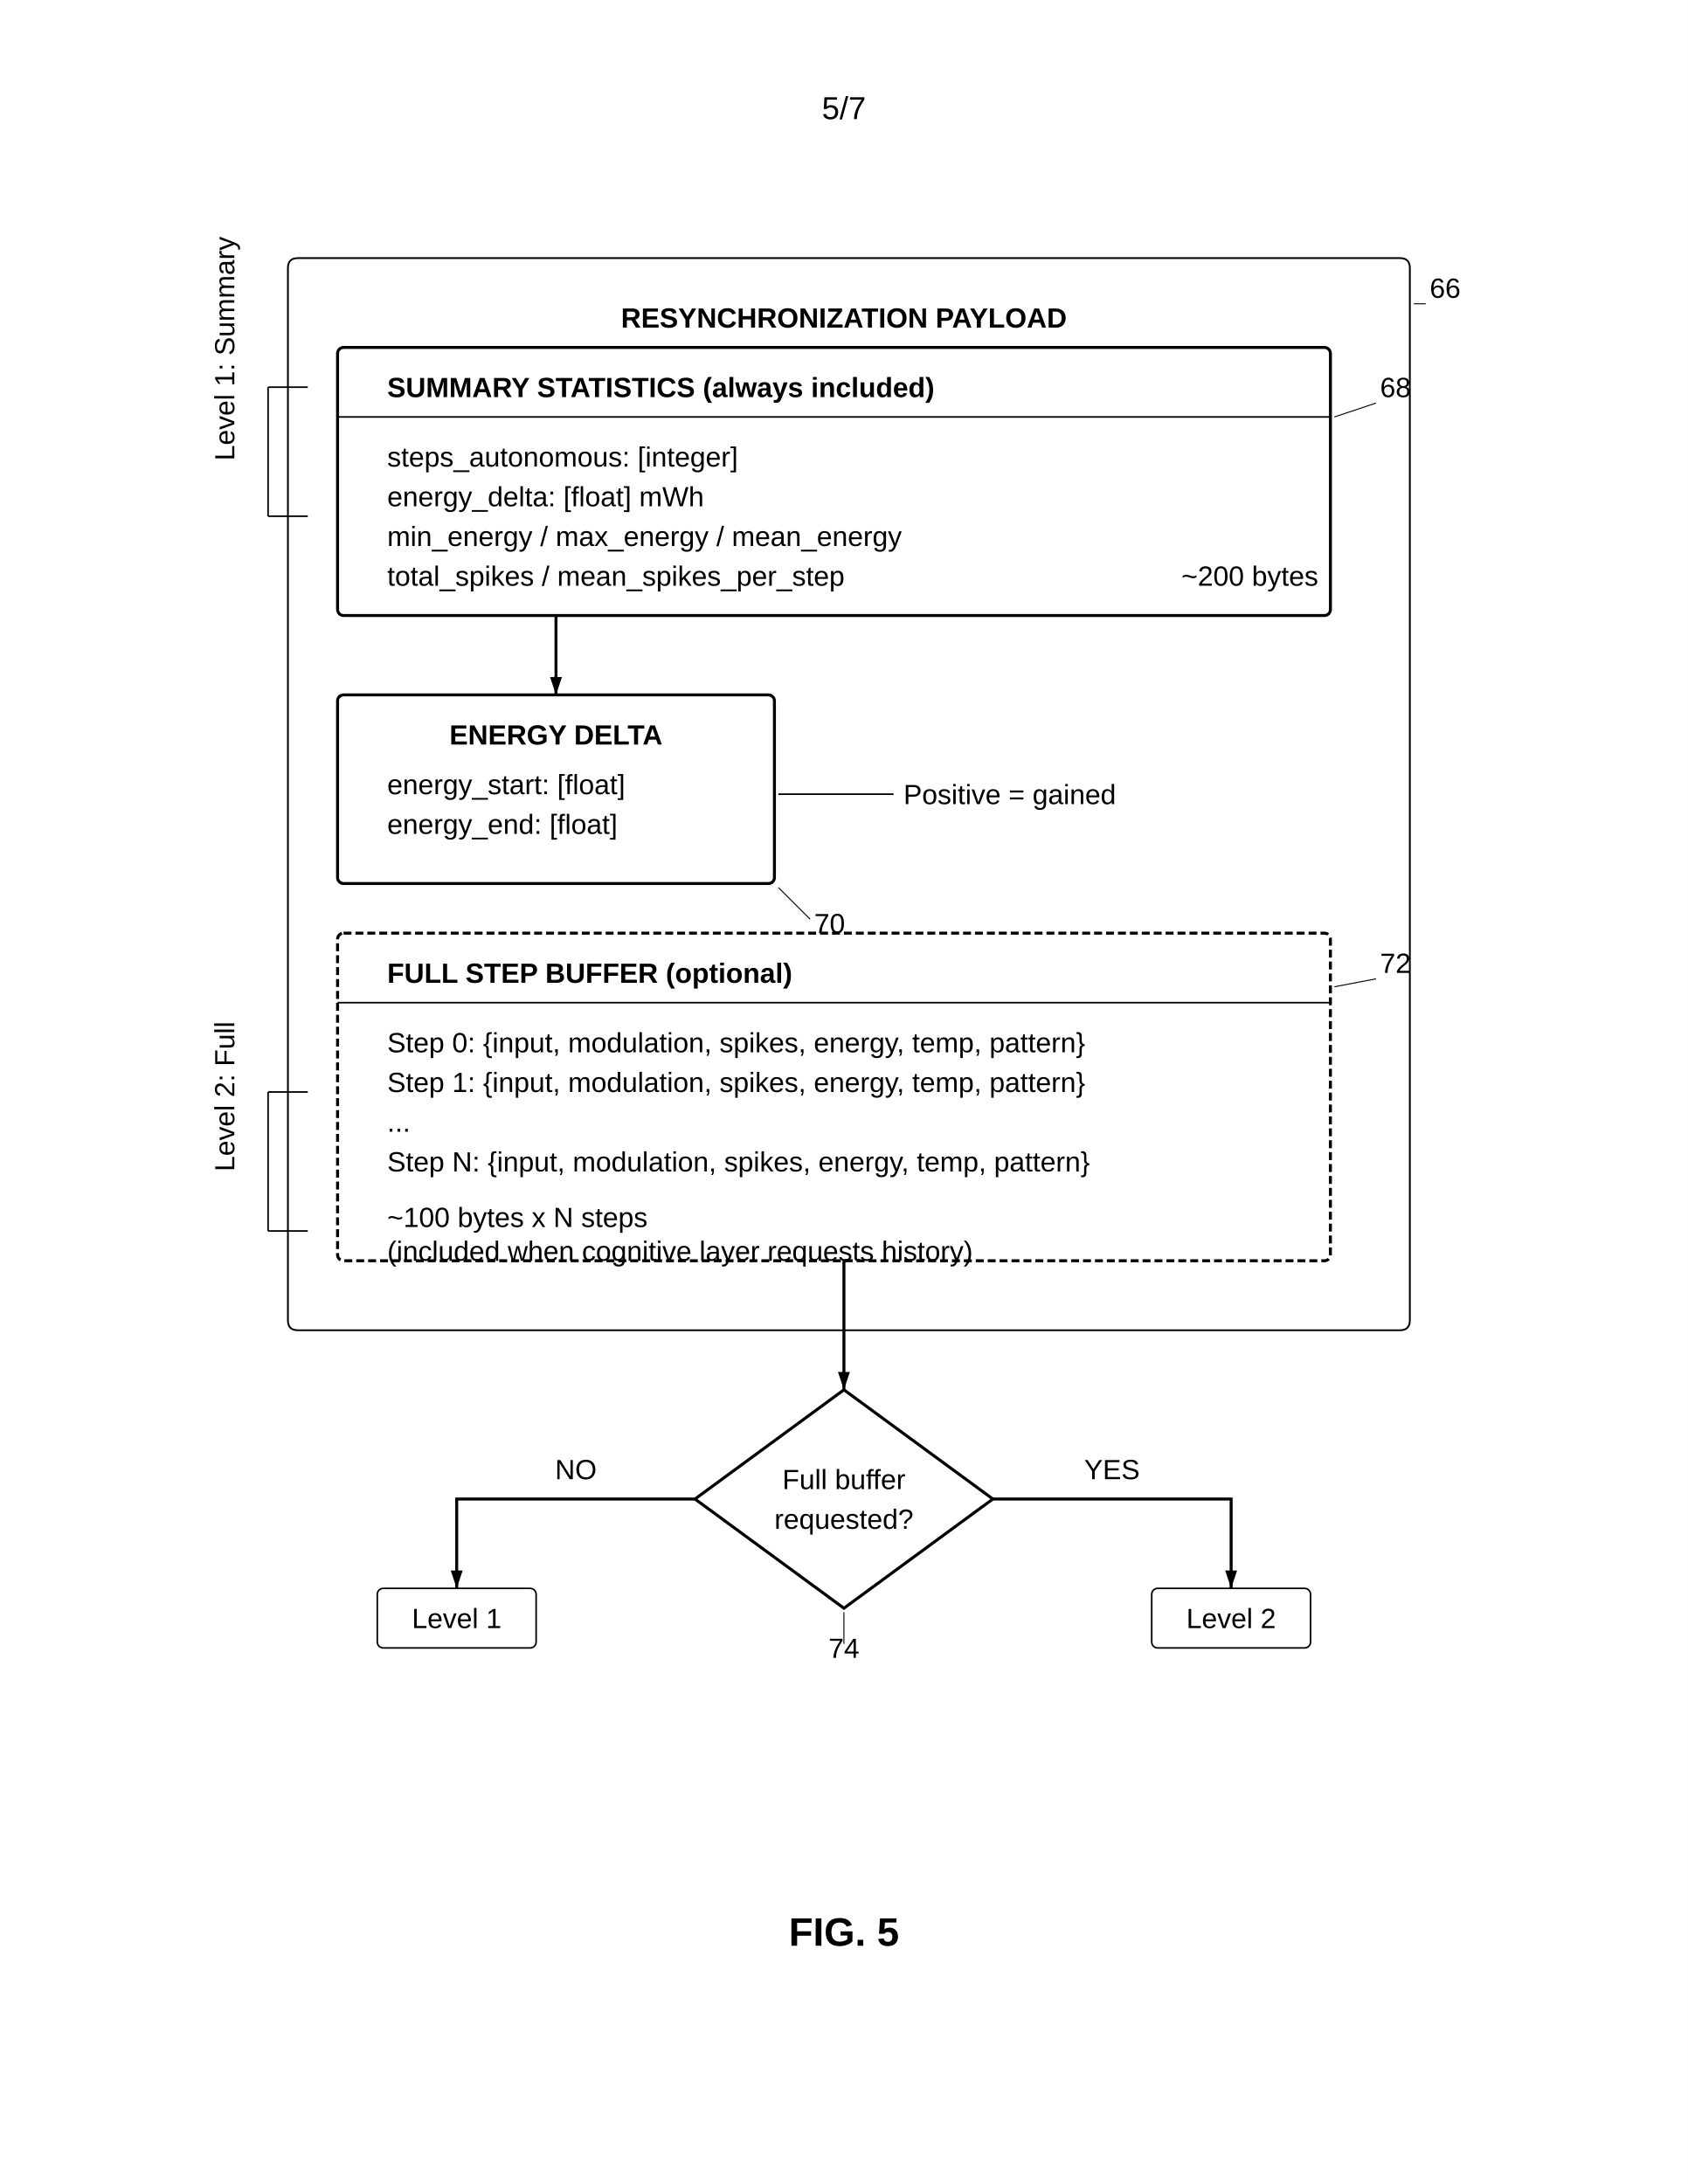
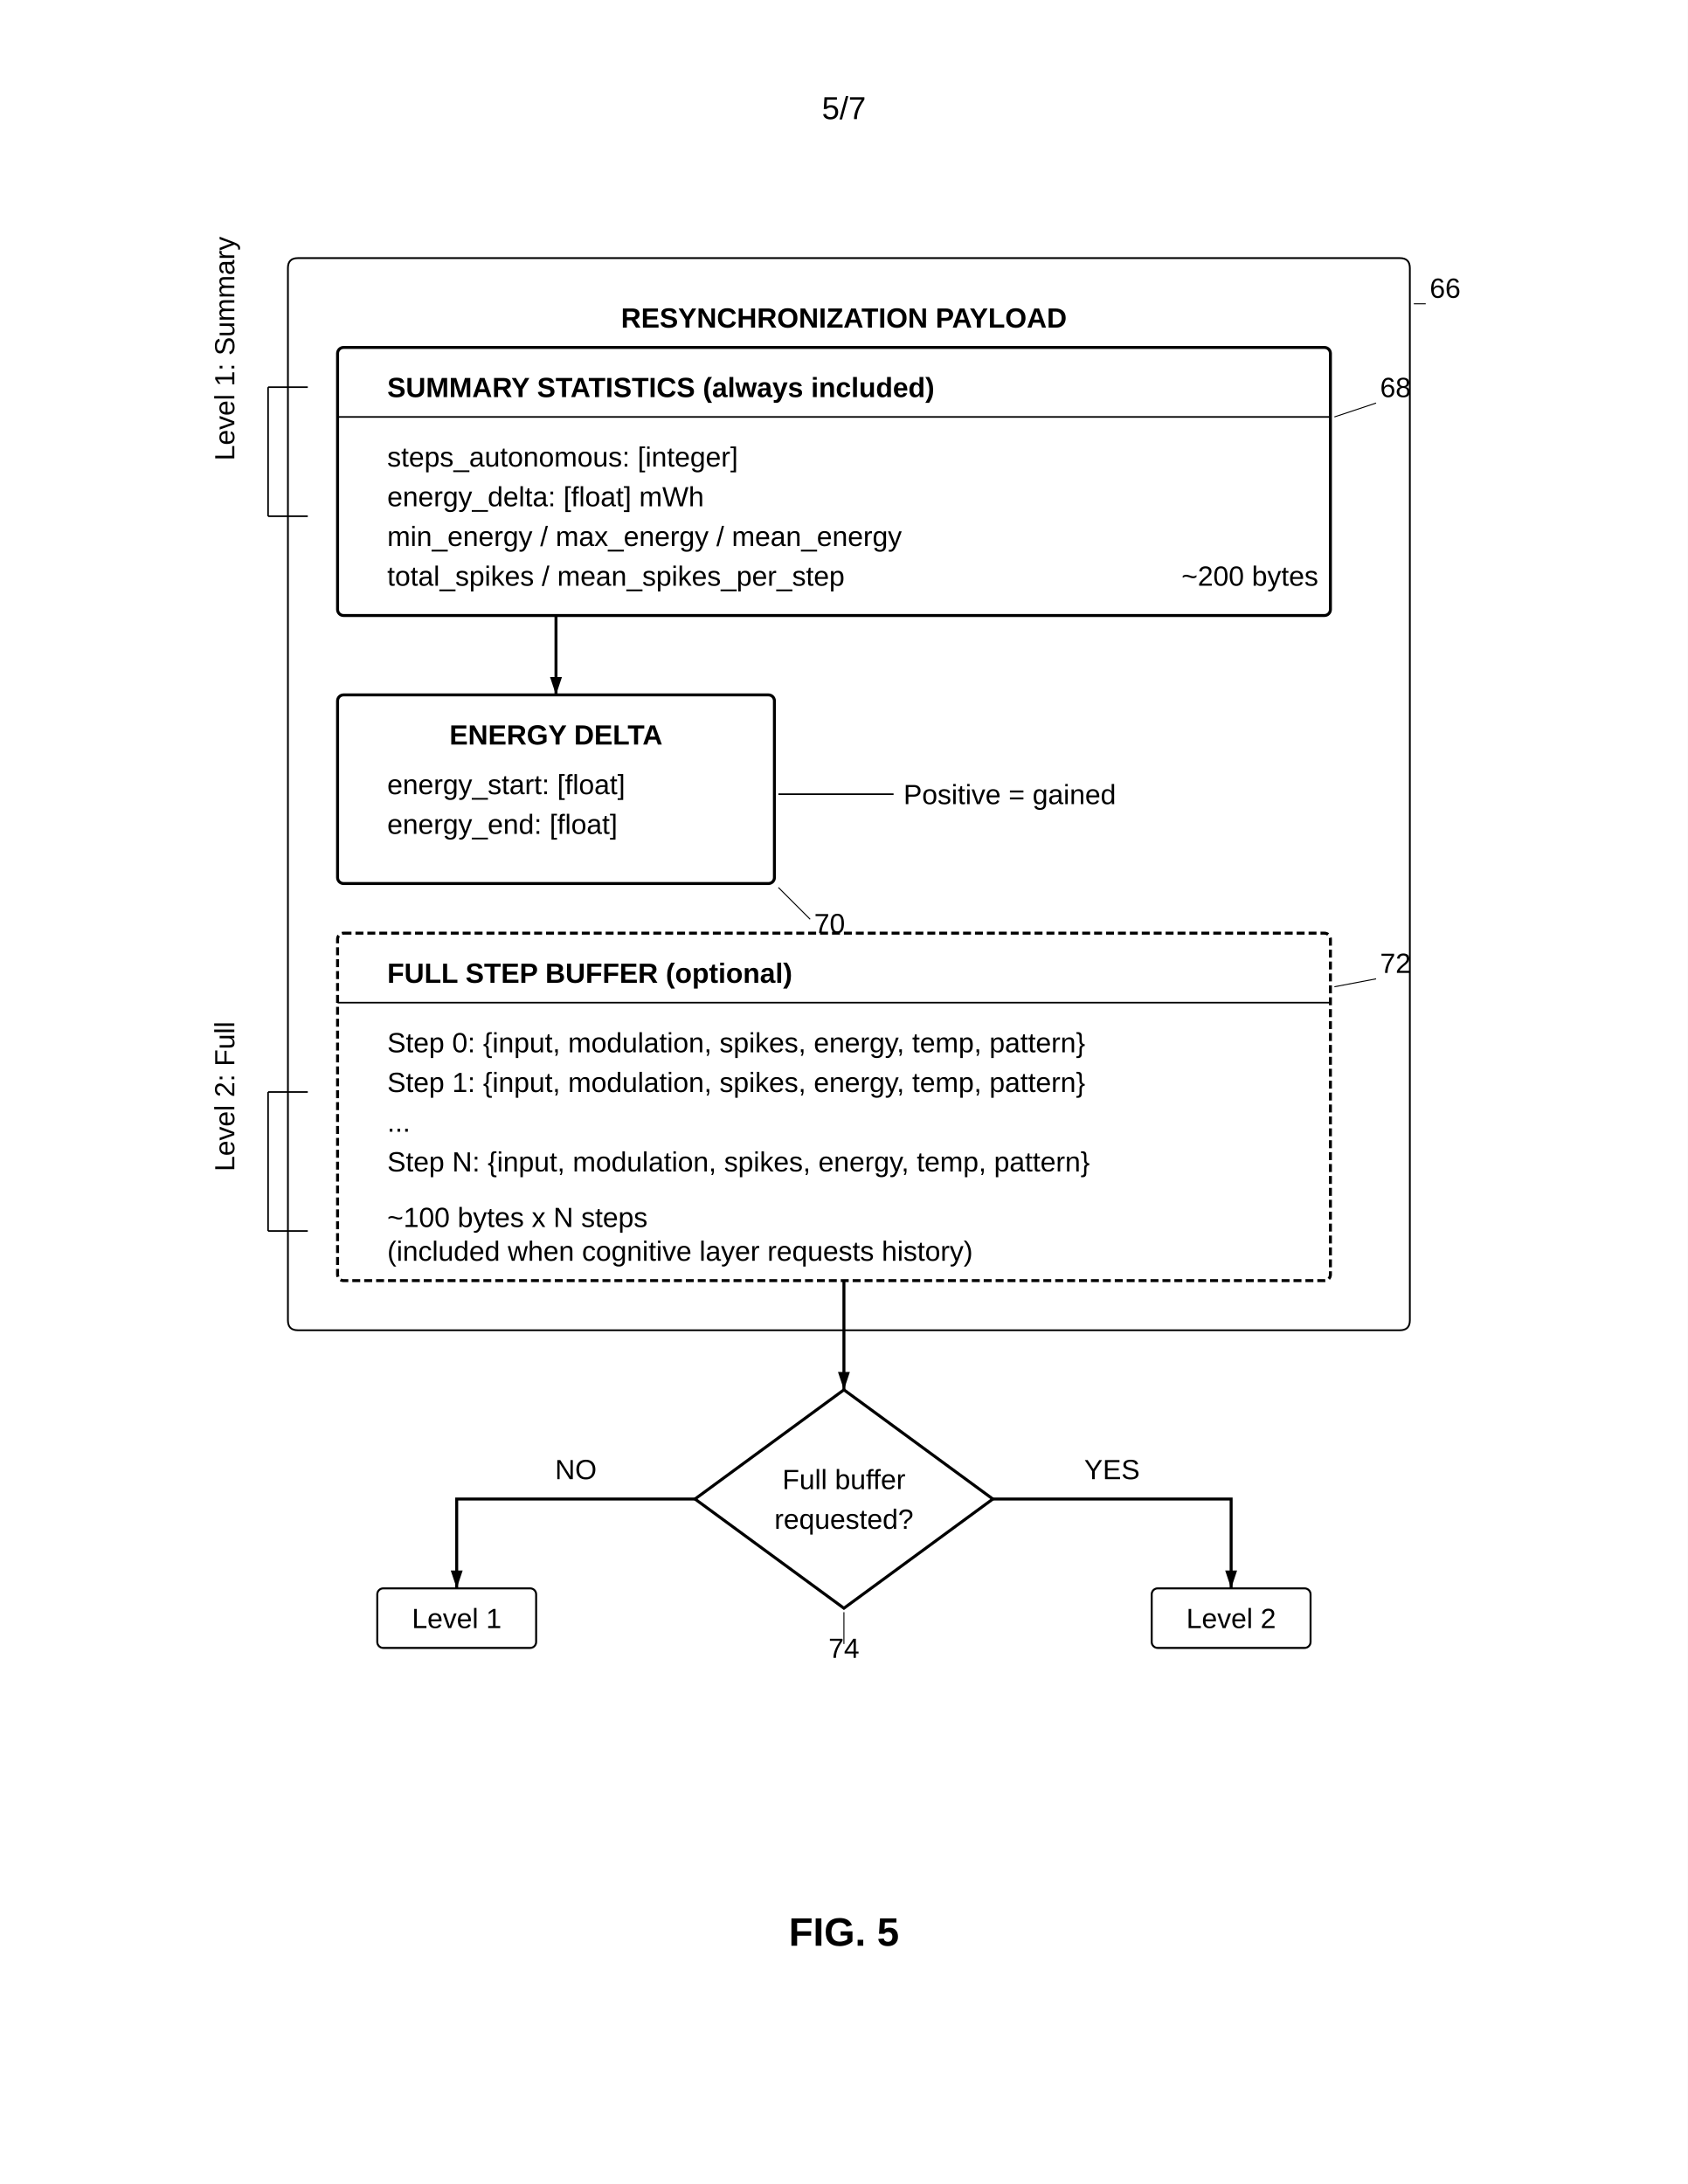
<svg xmlns="http://www.w3.org/2000/svg" width="8.5in" height="11in" viewBox="0 0 850 1100">
  <defs>
    <marker id="ah" markerWidth="6" markerHeight="4" refX="6" refY="2" orient="auto">
      <polygon points="0 0, 6 2, 0 4" fill="black" />
    </marker>
  </defs>
  <rect width="100%" height="100%" fill="white" />
  <text x="425" y="60" font-family="Arial, sans-serif" font-size="16" text-anchor="middle" fill="black">5/7</text>
  <path d="M150 130 L705 130 Q710 130 710 135 L710 665 Q710 670 705 670 L150 670 Q145 670 145 665 L145 135 Q145 130 150 130 Z" fill="none" stroke="black" stroke-width="0.9" />
  <text x="425" y="165" font-family="Arial" font-size="14" font-weight="bold" text-anchor="middle" fill="black">RESYNCHRONIZATION PAYLOAD</text>
  <text x="720" y="150" font-family="Arial" font-size="14" fill="black">66</text>
  <line x1="718" y1="153" x2="712" y2="153" stroke="black" stroke-width="0.5" />
  <rect x="170" y="175" width="500" height="135" rx="3" fill="none" stroke="black" stroke-width="1.5" />
  <text x="195" y="200" font-family="Arial, sans-serif" font-size="14" font-weight="bold" fill="black">SUMMARY STATISTICS (always included)</text>
  <line x1="170" y1="210" x2="670" y2="210" stroke="black" stroke-width="0.8" />
  <text x="195" y="235" font-family="Arial" font-size="14" fill="black">steps_autonomous: [integer]</text>
  <text x="195" y="255" font-family="Arial" font-size="14" fill="black">energy_delta: [float] mWh</text>
  <text x="195" y="275" font-family="Arial" font-size="14" fill="black">min_energy / max_energy / mean_energy</text>
  <text x="195" y="295" font-family="Arial" font-size="14" fill="black">total_spikes / mean_spikes_per_step</text>
  <text x="595" y="295" font-family="Arial" font-size="14" fill="black">~200 bytes</text>
  <text x="695" y="200" font-family="Arial" font-size="14" fill="black">68</text>
  <line x1="693" y1="203" x2="672" y2="210" stroke="black" stroke-width="0.5" />
  <line x1="280" y1="310" x2="280" y2="350" stroke="black" stroke-width="1.5" marker-end="url(#ah)" />
  <rect x="170" y="350" width="220" height="95" rx="3" fill="none" stroke="black" stroke-width="1.5" />
  <text x="280" y="375" font-family="Arial" font-size="14" font-weight="bold" text-anchor="middle" fill="black">ENERGY DELTA</text>
  <text x="195" y="400" font-family="Arial" font-size="14" fill="black">energy_start: [float]</text>
  <text x="195" y="420" font-family="Arial" font-size="14" fill="black">energy_end: [float]</text>
  <text x="410" y="470" font-family="Arial" font-size="14" fill="black">70</text>
  <line x1="408" y1="463" x2="392" y2="447" stroke="black" stroke-width="0.5" />
  <line x1="392" y1="400" x2="450" y2="400" stroke="black" stroke-width="0.8" />
  <text x="455" y="405" font-family="Arial" font-size="14" fill="black">Positive = gained</text>
-   <rect x="170" y="470" width="500" height="165" rx="3" fill="none" stroke="black" stroke-width="1.5" stroke-dasharray="4,2" />
+   <rect x="170" y="470" width="500" height="175" rx="3" fill="none" stroke="black" stroke-width="1.5" stroke-dasharray="4,2" />
  <text x="195" y="495" font-family="Arial, sans-serif" font-size="14" font-weight="bold" fill="black">FULL STEP BUFFER (optional)</text>
  <line x1="170" y1="505" x2="670" y2="505" stroke="black" stroke-width="0.8" />
  <text x="195" y="530" font-family="Arial" font-size="14" fill="black">Step 0: {input, modulation, spikes, energy, temp, pattern}</text>
  <text x="195" y="550" font-family="Arial" font-size="14" fill="black">Step 1: {input, modulation, spikes, energy, temp, pattern}</text>
  <text x="195" y="570" font-family="Arial" font-size="14" fill="black">...</text>
  <text x="195" y="590" font-family="Arial" font-size="14" fill="black">Step N: {input, modulation, spikes, energy, temp, pattern}</text>
  <text x="195" y="618" font-family="Arial" font-size="14" fill="black">~100 bytes x N steps</text>
  <text x="195" y="635" font-family="Arial" font-size="14" fill="black">(included when cognitive layer requests history)</text>
  <text x="695" y="490" font-family="Arial" font-size="14" fill="black">72</text>
  <line x1="693" y1="493" x2="672" y2="497" stroke="black" stroke-width="0.5" />
  <line x1="155" y1="260" x2="135" y2="260" stroke="black" stroke-width="0.8" />
  <line x1="135" y1="260" x2="135" y2="195" stroke="black" stroke-width="0.8" />
  <line x1="135" y1="195" x2="155" y2="195" stroke="black" stroke-width="0.8" />
  <text x="118" y="232" font-family="Arial" font-size="14" fill="black" transform="rotate(-90 118 232)">Level 1: Summary</text>
  <line x1="155" y1="550" x2="135" y2="550" stroke="black" stroke-width="0.8" />
  <line x1="135" y1="550" x2="135" y2="620" stroke="black" stroke-width="0.8" />
  <line x1="135" y1="620" x2="155" y2="620" stroke="black" stroke-width="0.8" />
  <text x="118" y="590" font-family="Arial" font-size="14" fill="black" transform="rotate(-90 118 590)">Level 2: Full</text>
  <polygon points="425 700, 500 755, 425 810, 350 755" fill="none" stroke="black" stroke-width="1.5" />
  <text x="425" y="750" font-family="Arial" font-size="14" text-anchor="middle" fill="black">Full buffer</text>
  <text x="425" y="770" font-family="Arial" font-size="14" text-anchor="middle" fill="black">requested?</text>
  <text x="425" y="835" font-family="Arial" font-size="14" text-anchor="middle" fill="black">74</text>
  <line x1="425" y1="828" x2="425" y2="812" stroke="black" stroke-width="0.5" />
-   <line x1="425" y1="635" x2="425" y2="700" stroke="black" stroke-width="1.5" marker-end="url(#ah)" />
+   <line x1="425" y1="645" x2="425" y2="700" stroke="black" stroke-width="1.5" marker-end="url(#ah)" />
  <path d="M350 755 L230 755 L230 800" stroke="black" stroke-width="1.5" fill="none" marker-end="url(#ah)" />
-   <rect x="190" y="800" width="80" height="30" rx="3" fill="none" stroke="black" stroke-width="0.8" />
+   <rect x="190" y="800" width="80" height="30" rx="3" fill="none" stroke="black" stroke-width="1.0" />
  <text x="230" y="820" font-family="Arial" font-size="14" text-anchor="middle" fill="black">Level 1</text>
  <text x="290" y="745" font-family="Arial" font-size="14" text-anchor="middle" fill="black">NO</text>
  <path d="M500 755 L620 755 L620 800" stroke="black" stroke-width="1.5" fill="none" marker-end="url(#ah)" />
-   <rect x="580" y="800" width="80" height="30" rx="3" fill="none" stroke="black" stroke-width="0.8" />
+   <rect x="580" y="800" width="80" height="30" rx="3" fill="none" stroke="black" stroke-width="1.0" />
  <text x="620" y="820" font-family="Arial" font-size="14" text-anchor="middle" fill="black">Level 2</text>
  <text x="560" y="745" font-family="Arial" font-size="14" text-anchor="middle" fill="black">YES</text>
  <text x="425" y="980" font-family="Arial, sans-serif" font-size="20" font-weight="bold" text-anchor="middle" fill="black">FIG. 5</text>
</svg>
